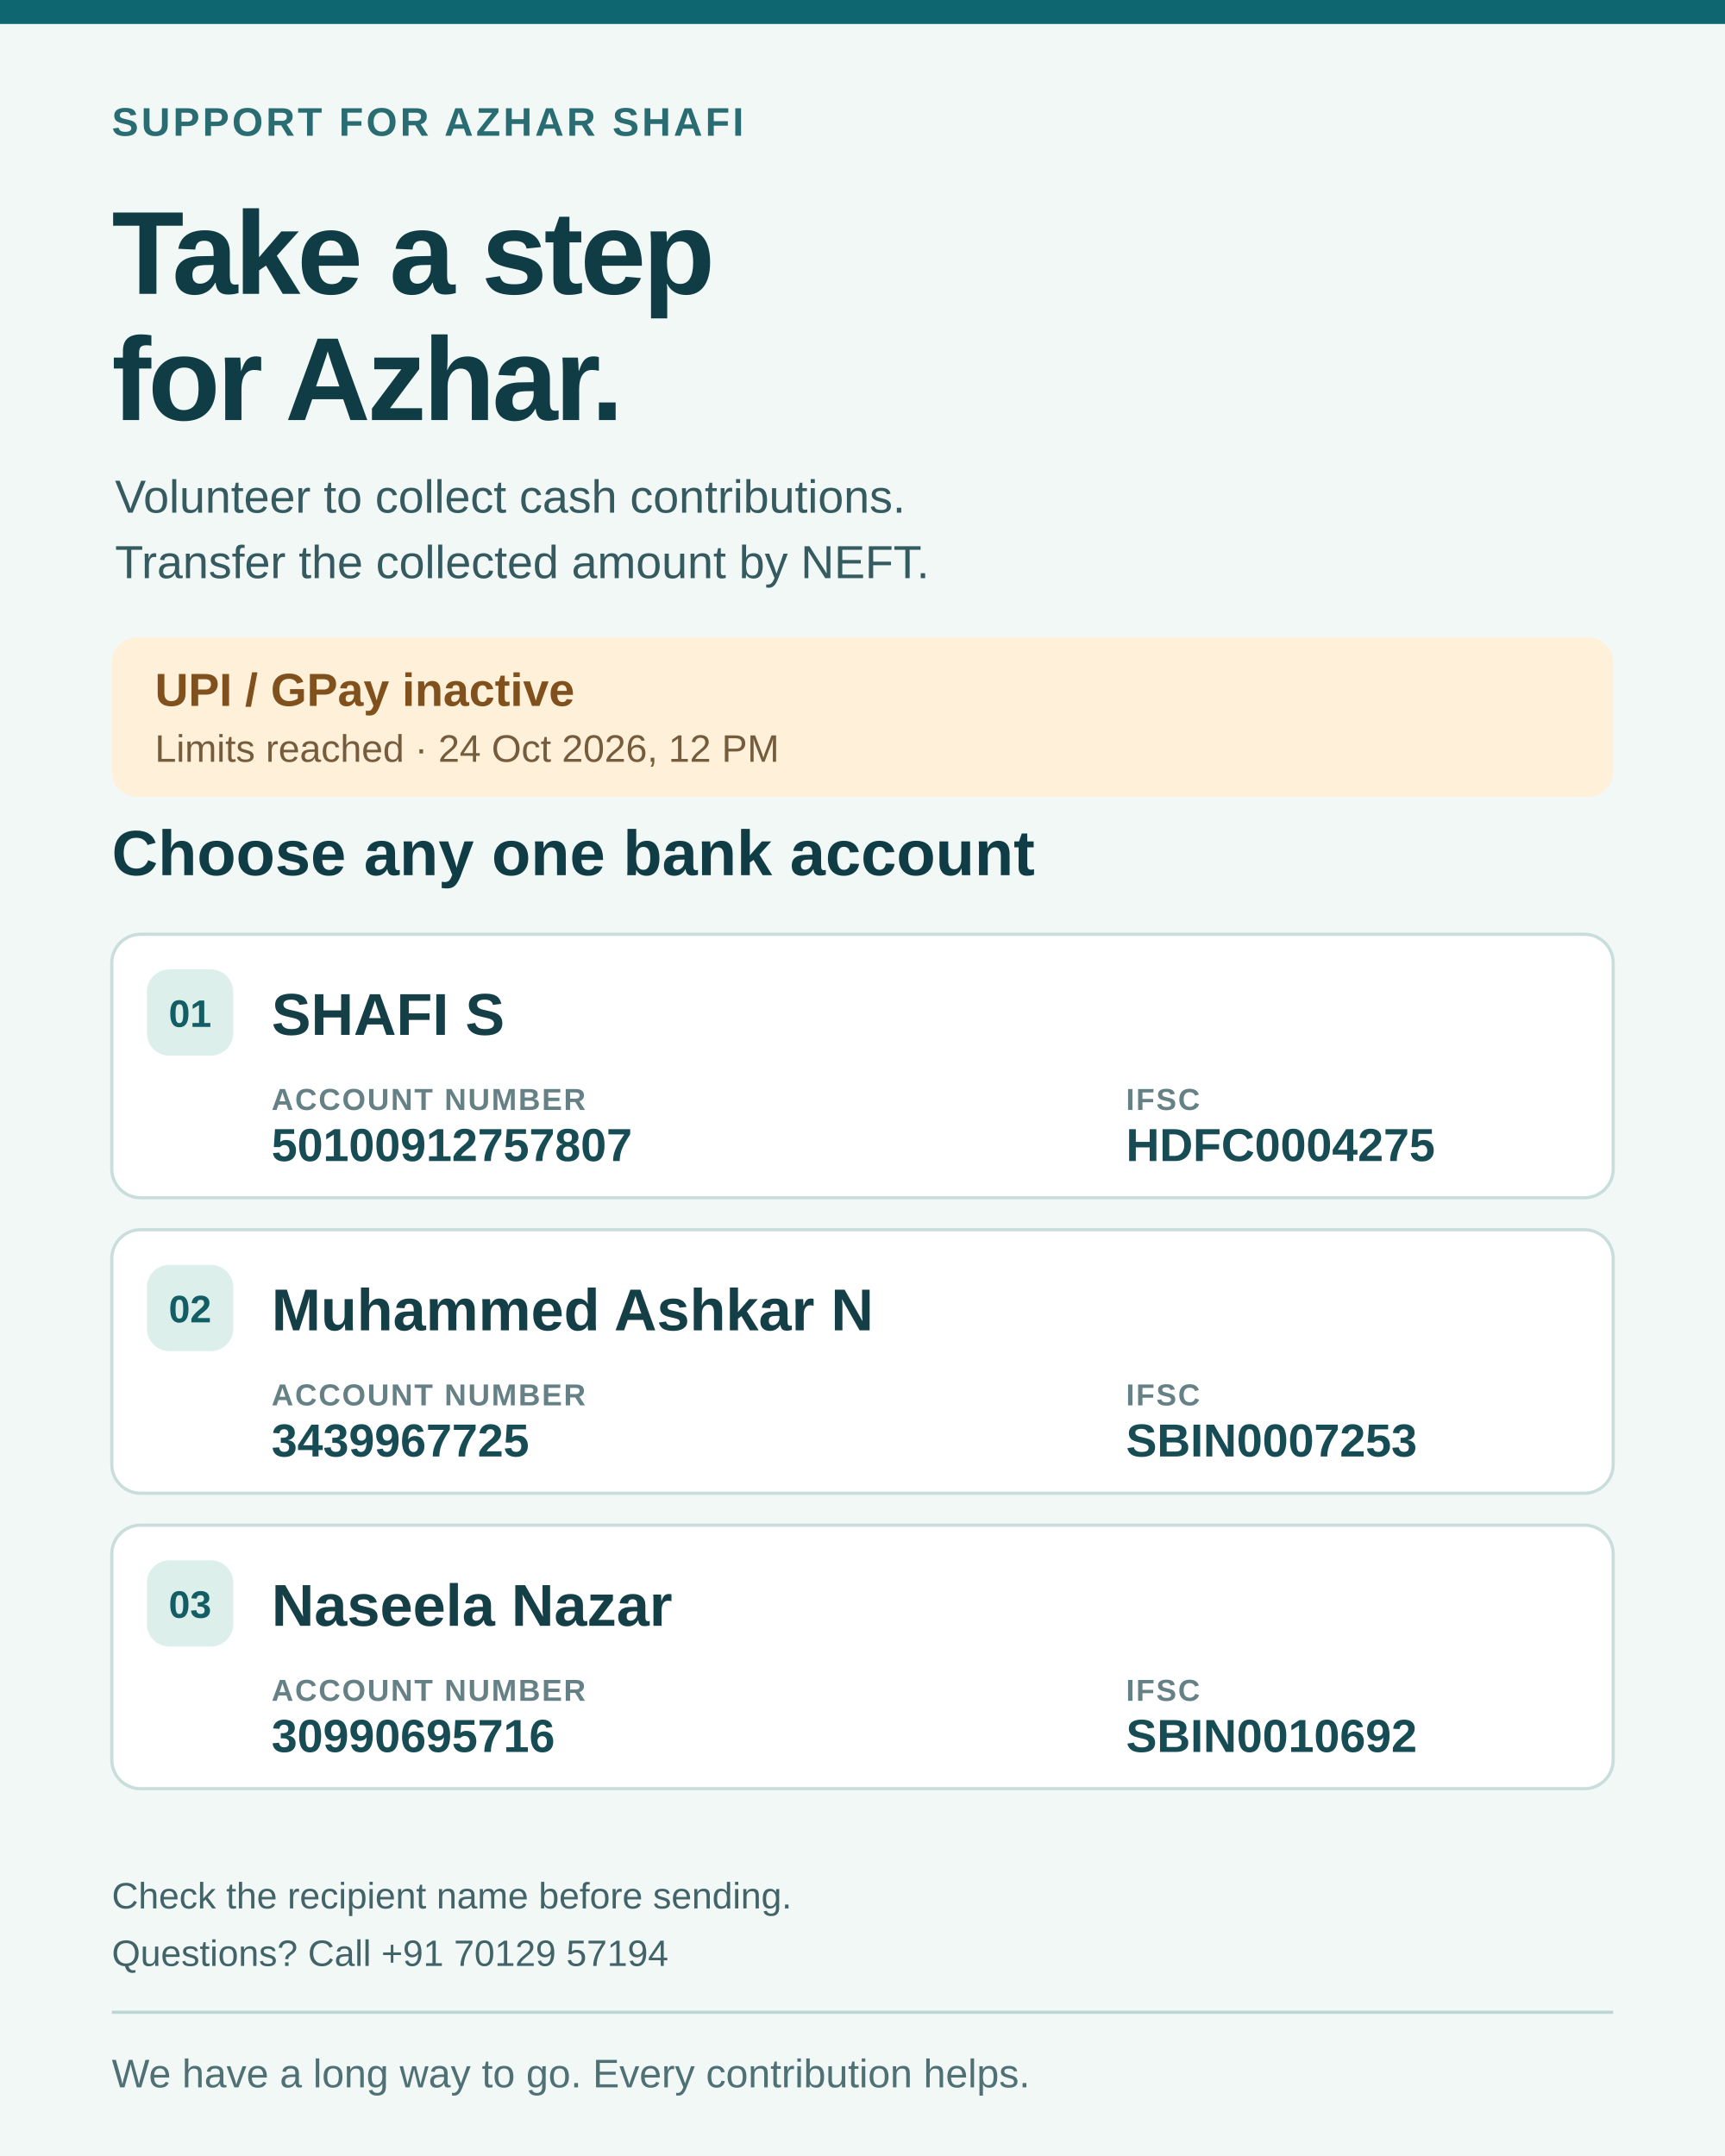
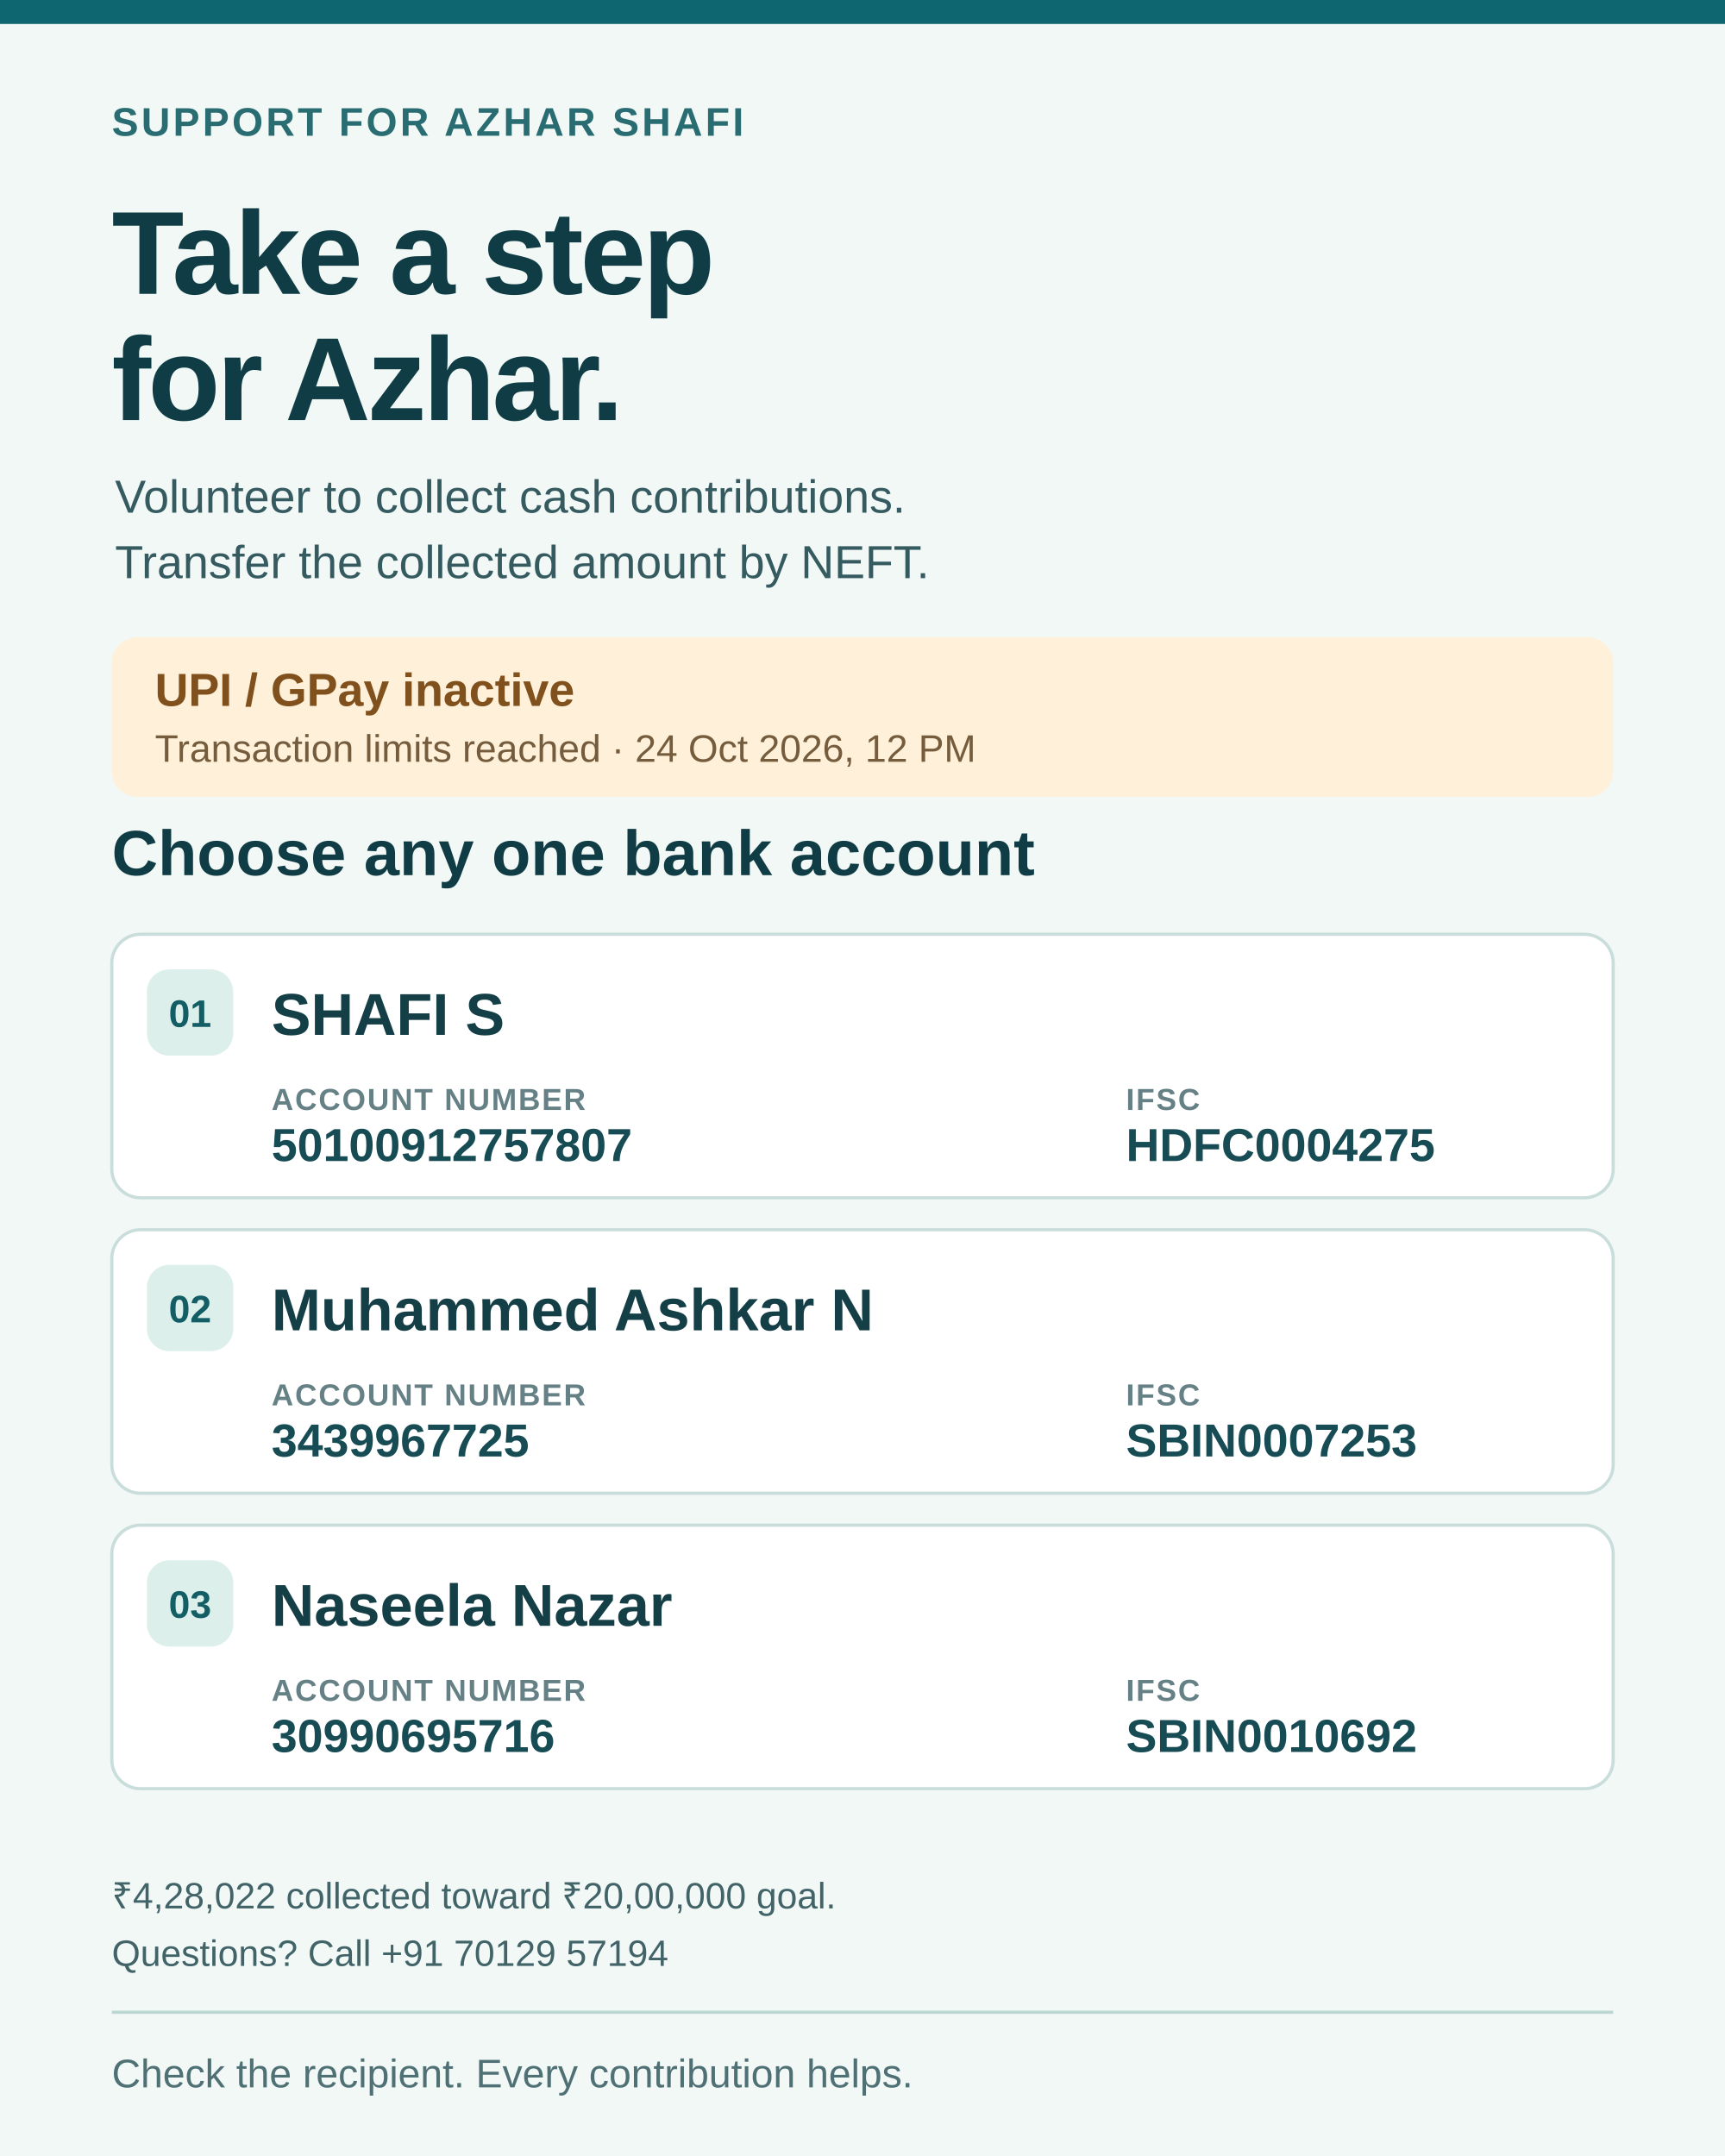
<svg xmlns="http://www.w3.org/2000/svg" width="1080" height="1350" viewBox="0 0 1080 1350" role="img" aria-labelledby="title description">
  <style>
    text { font-family: Arial, 'Nirmala UI', sans-serif; }
    .eyebrow { font-size: 25px; font-weight: 700; fill: #296c71; letter-spacing: 1.8px; }
    .headline { font-size: 74px; font-weight: 800; fill: #103d45; letter-spacing: -2px; }
    .body { font-size: 29px; fill: #355a60; }
    .status { font-size: 29px; font-weight: 800; fill: #80501d; }
    .status-note { font-size: 24px; fill: #755c3d; }
    .section { font-size: 40px; font-weight: 800; fill: #103d45; }
    .section-note { font-size: 25px; fill: #4f7074; }
    .number { font-size: 24px; font-weight: 800; fill: #135d65; }
    .holder { font-size: 37px; font-weight: 800; fill: #153f47; }
    .data-label { font-size: 19px; font-weight: 700; fill: #668186; letter-spacing: 1px; }
    .data { font-size: 29px; font-weight: 700; fill: #174c54; }
    .footer { font-size: 23px; fill: #426469; }
  </style>
  <rect width="1080" height="1350" fill="#f1f8f6" />
  <rect width="1080" height="15" fill="#0d6670" />
  <text x="70" y="85" class="eyebrow">SUPPORT FOR AZHAR SHAFI</text>
  <text x="70" y="184" class="headline">Take a step</text>
  <text x="70" y="263" class="headline">for Azhar.</text>
  <text x="72" y="321" class="body">Volunteer to collect cash contributions.</text>
  <text x="72" y="362" class="body">Transfer the collected amount by NEFT.</text>
  <rect x="70" y="399" width="940" height="100" rx="16" fill="#fff0d9" />
  <text x="97" y="442" class="status">UPI / GPay inactive</text>
-   <text x="97" y="477" class="status-note">Limits reached · 24 Oct 2026, 12 PM</text>
+   <text x="97" y="477" class="status-note">Transaction limits reached · 24 Oct 2026, 12 PM</text>
  <text x="70" y="548" class="section">Choose any one bank account</text>
  <g>
    <rect x="70" y="585" width="940" height="165" rx="18" fill="#ffffff" stroke="#c9dedb" stroke-width="2" />
    <rect x="92" y="607" width="54" height="54" rx="14" fill="#dcefeb" />
    <text x="119" y="643" text-anchor="middle" class="number">01</text>
    <text x="170" y="648" class="holder">SHAFI S</text>
    <text x="170" y="695" class="data-label">ACCOUNT NUMBER</text>
    <text x="170" y="727" class="data">50100912757807</text>
    <text x="705" y="695" class="data-label">IFSC</text>
    <text x="705" y="727" class="data">HDFC0004275</text>
  </g>
  <g>
    <rect x="70" y="770" width="940" height="165" rx="18" fill="#ffffff" stroke="#c9dedb" stroke-width="2" />
    <rect x="92" y="792" width="54" height="54" rx="14" fill="#dcefeb" />
    <text x="119" y="828" text-anchor="middle" class="number">02</text>
    <text x="170" y="833" class="holder">Muhammed Ashkar N</text>
    <text x="170" y="880" class="data-label">ACCOUNT NUMBER</text>
    <text x="170" y="912" class="data">3439967725</text>
    <text x="705" y="880" class="data-label">IFSC</text>
    <text x="705" y="912" class="data">SBIN0007253</text>
  </g>
  <g>
    <rect x="70" y="955" width="940" height="165" rx="18" fill="#ffffff" stroke="#c9dedb" stroke-width="2" />
    <rect x="92" y="977" width="54" height="54" rx="14" fill="#dcefeb" />
    <text x="119" y="1013" text-anchor="middle" class="number">03</text>
    <text x="170" y="1018" class="holder">Naseela Nazar</text>
    <text x="170" y="1065" class="data-label">ACCOUNT NUMBER</text>
    <text x="170" y="1097" class="data">30990695716</text>
    <text x="705" y="1065" class="data-label">IFSC</text>
    <text x="705" y="1097" class="data">SBIN0010692</text>
  </g>
-   <text x="70" y="1195" class="footer">Check the recipient name before sending.</text>
+   <text x="70" y="1195" class="footer">₹4,28,022 collected toward ₹20,00,000 goal.</text>
  <text x="70" y="1231" class="footer">Questions? Call +91 70129 57194</text>
  <line x1="70" x2="1010" y1="1260" y2="1260" stroke="#bcd7d2" stroke-width="2" />
-   <text x="70" y="1307" class="section-note">We have a long way to go. Every contribution helps.</text>
+   <text x="70" y="1307" class="section-note">Check the recipient. Every contribution helps.</text>
</svg>
